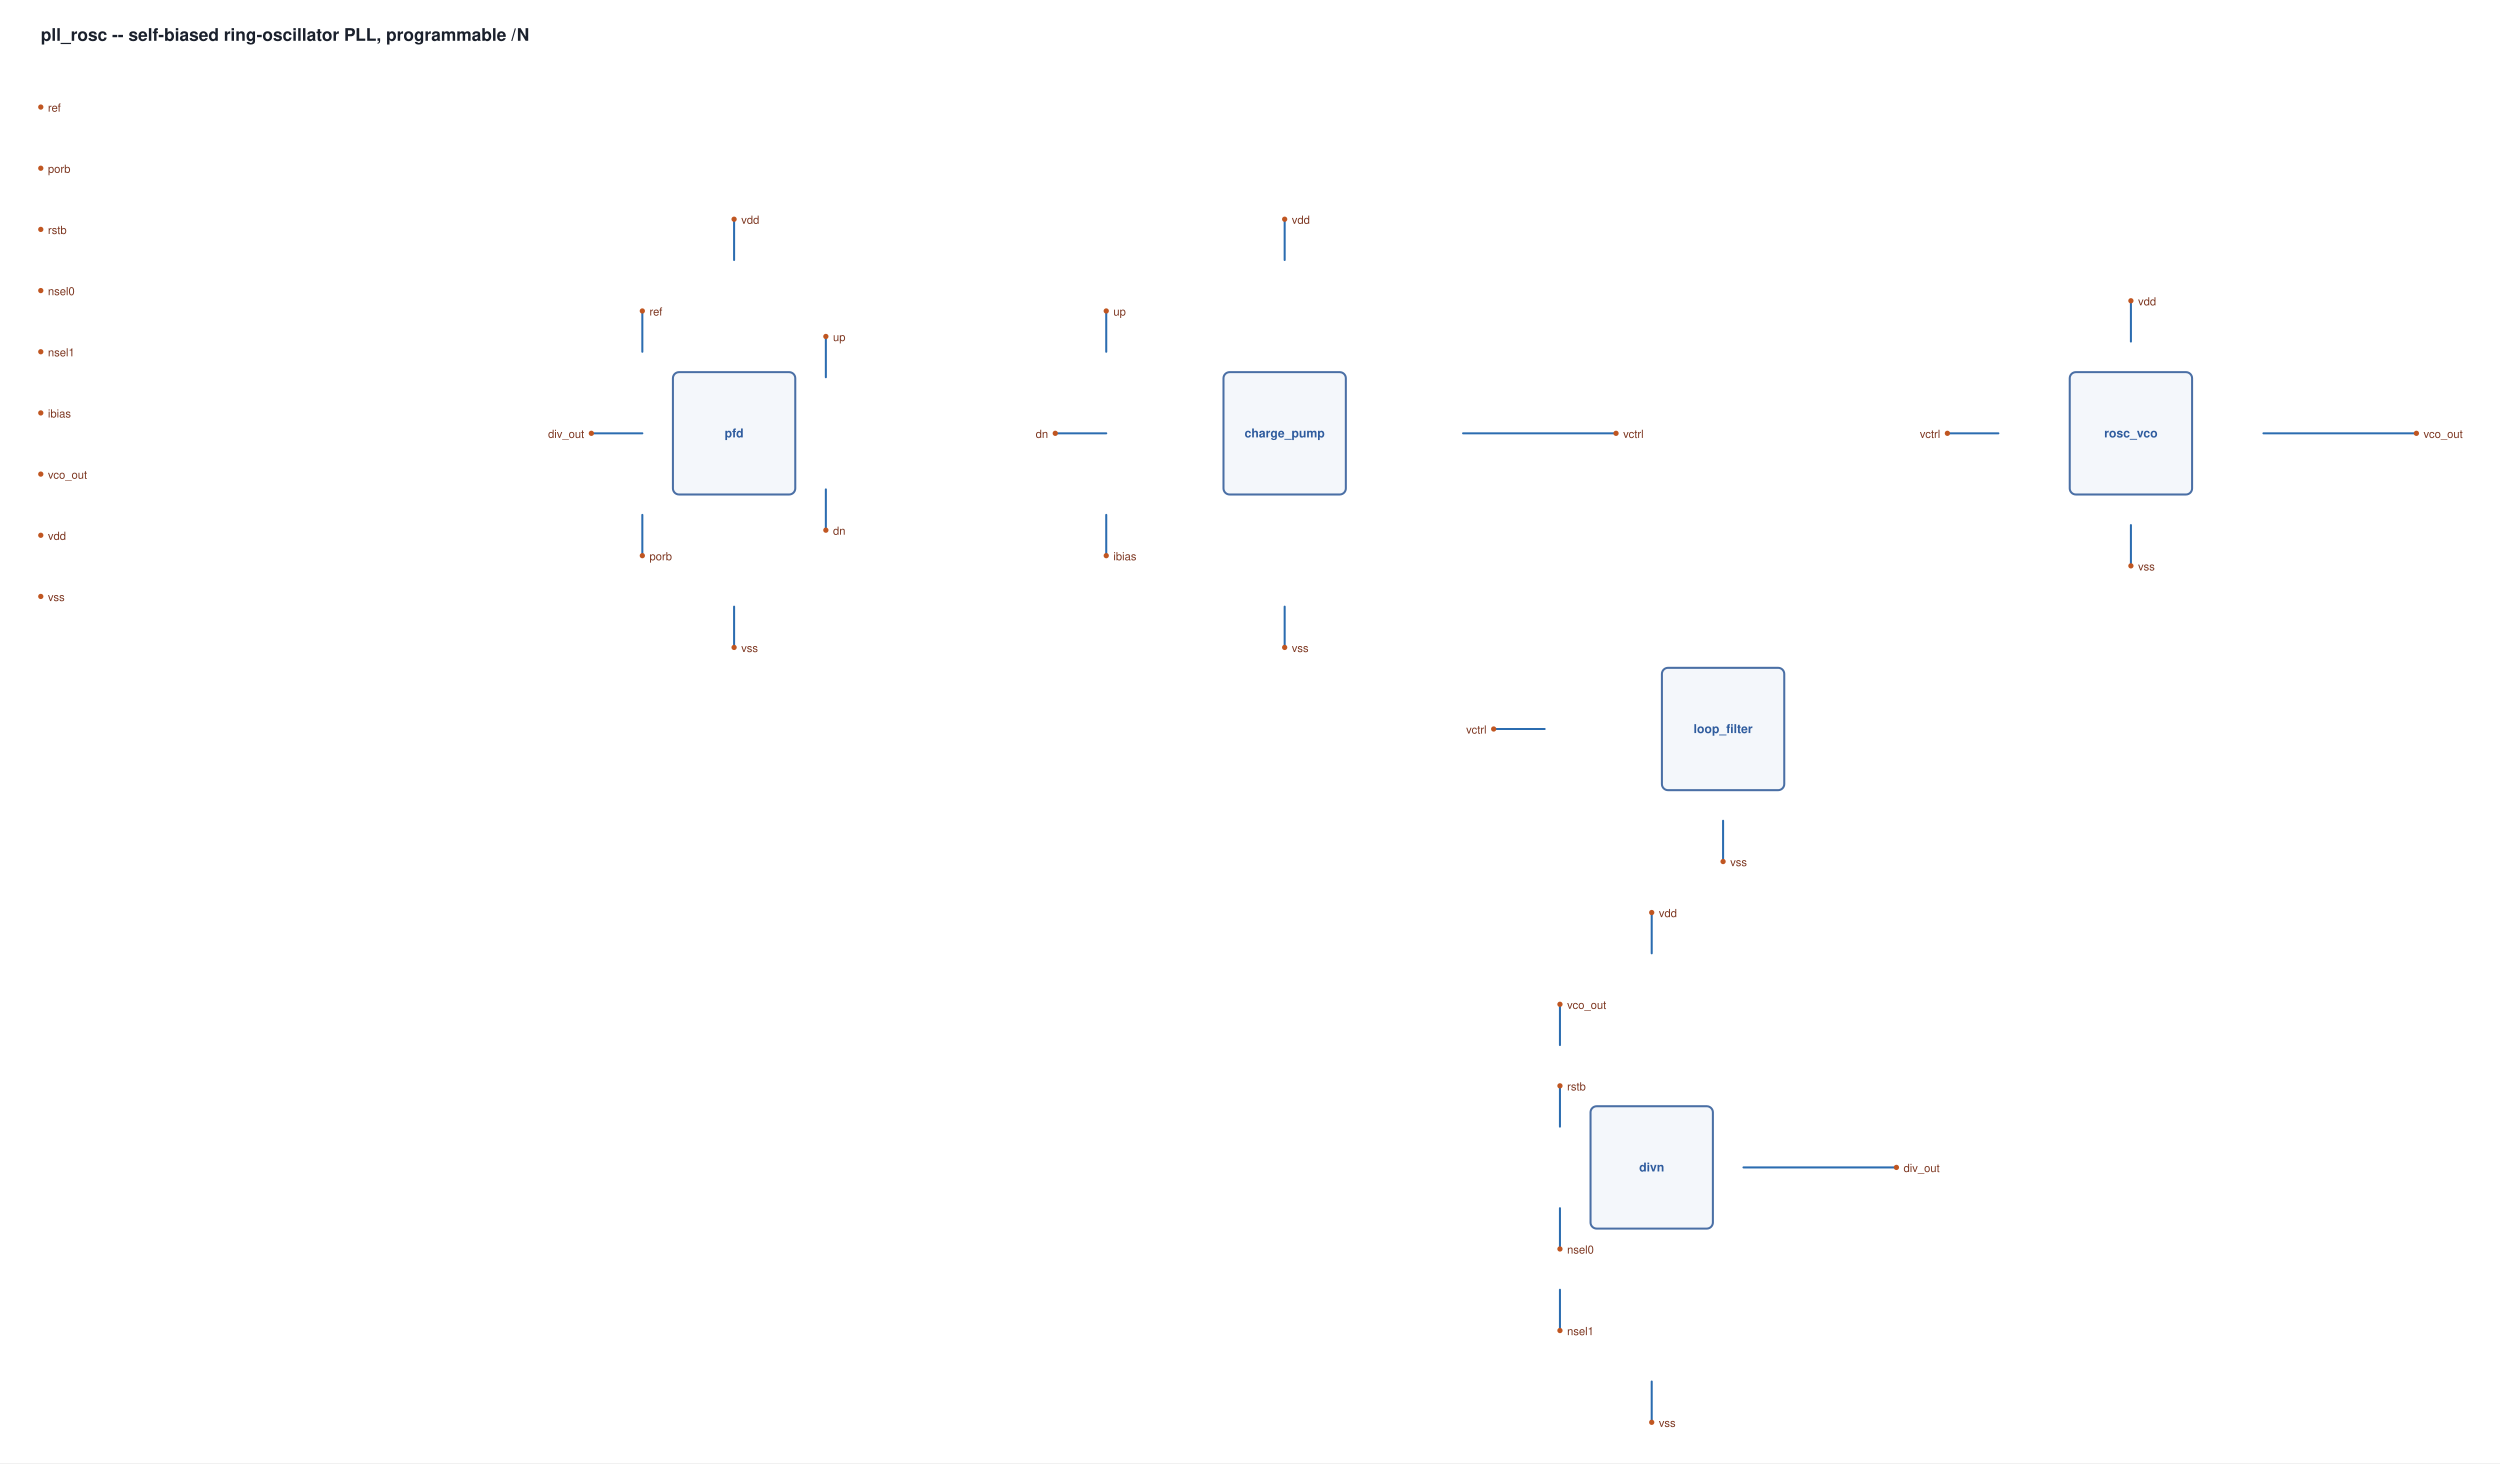
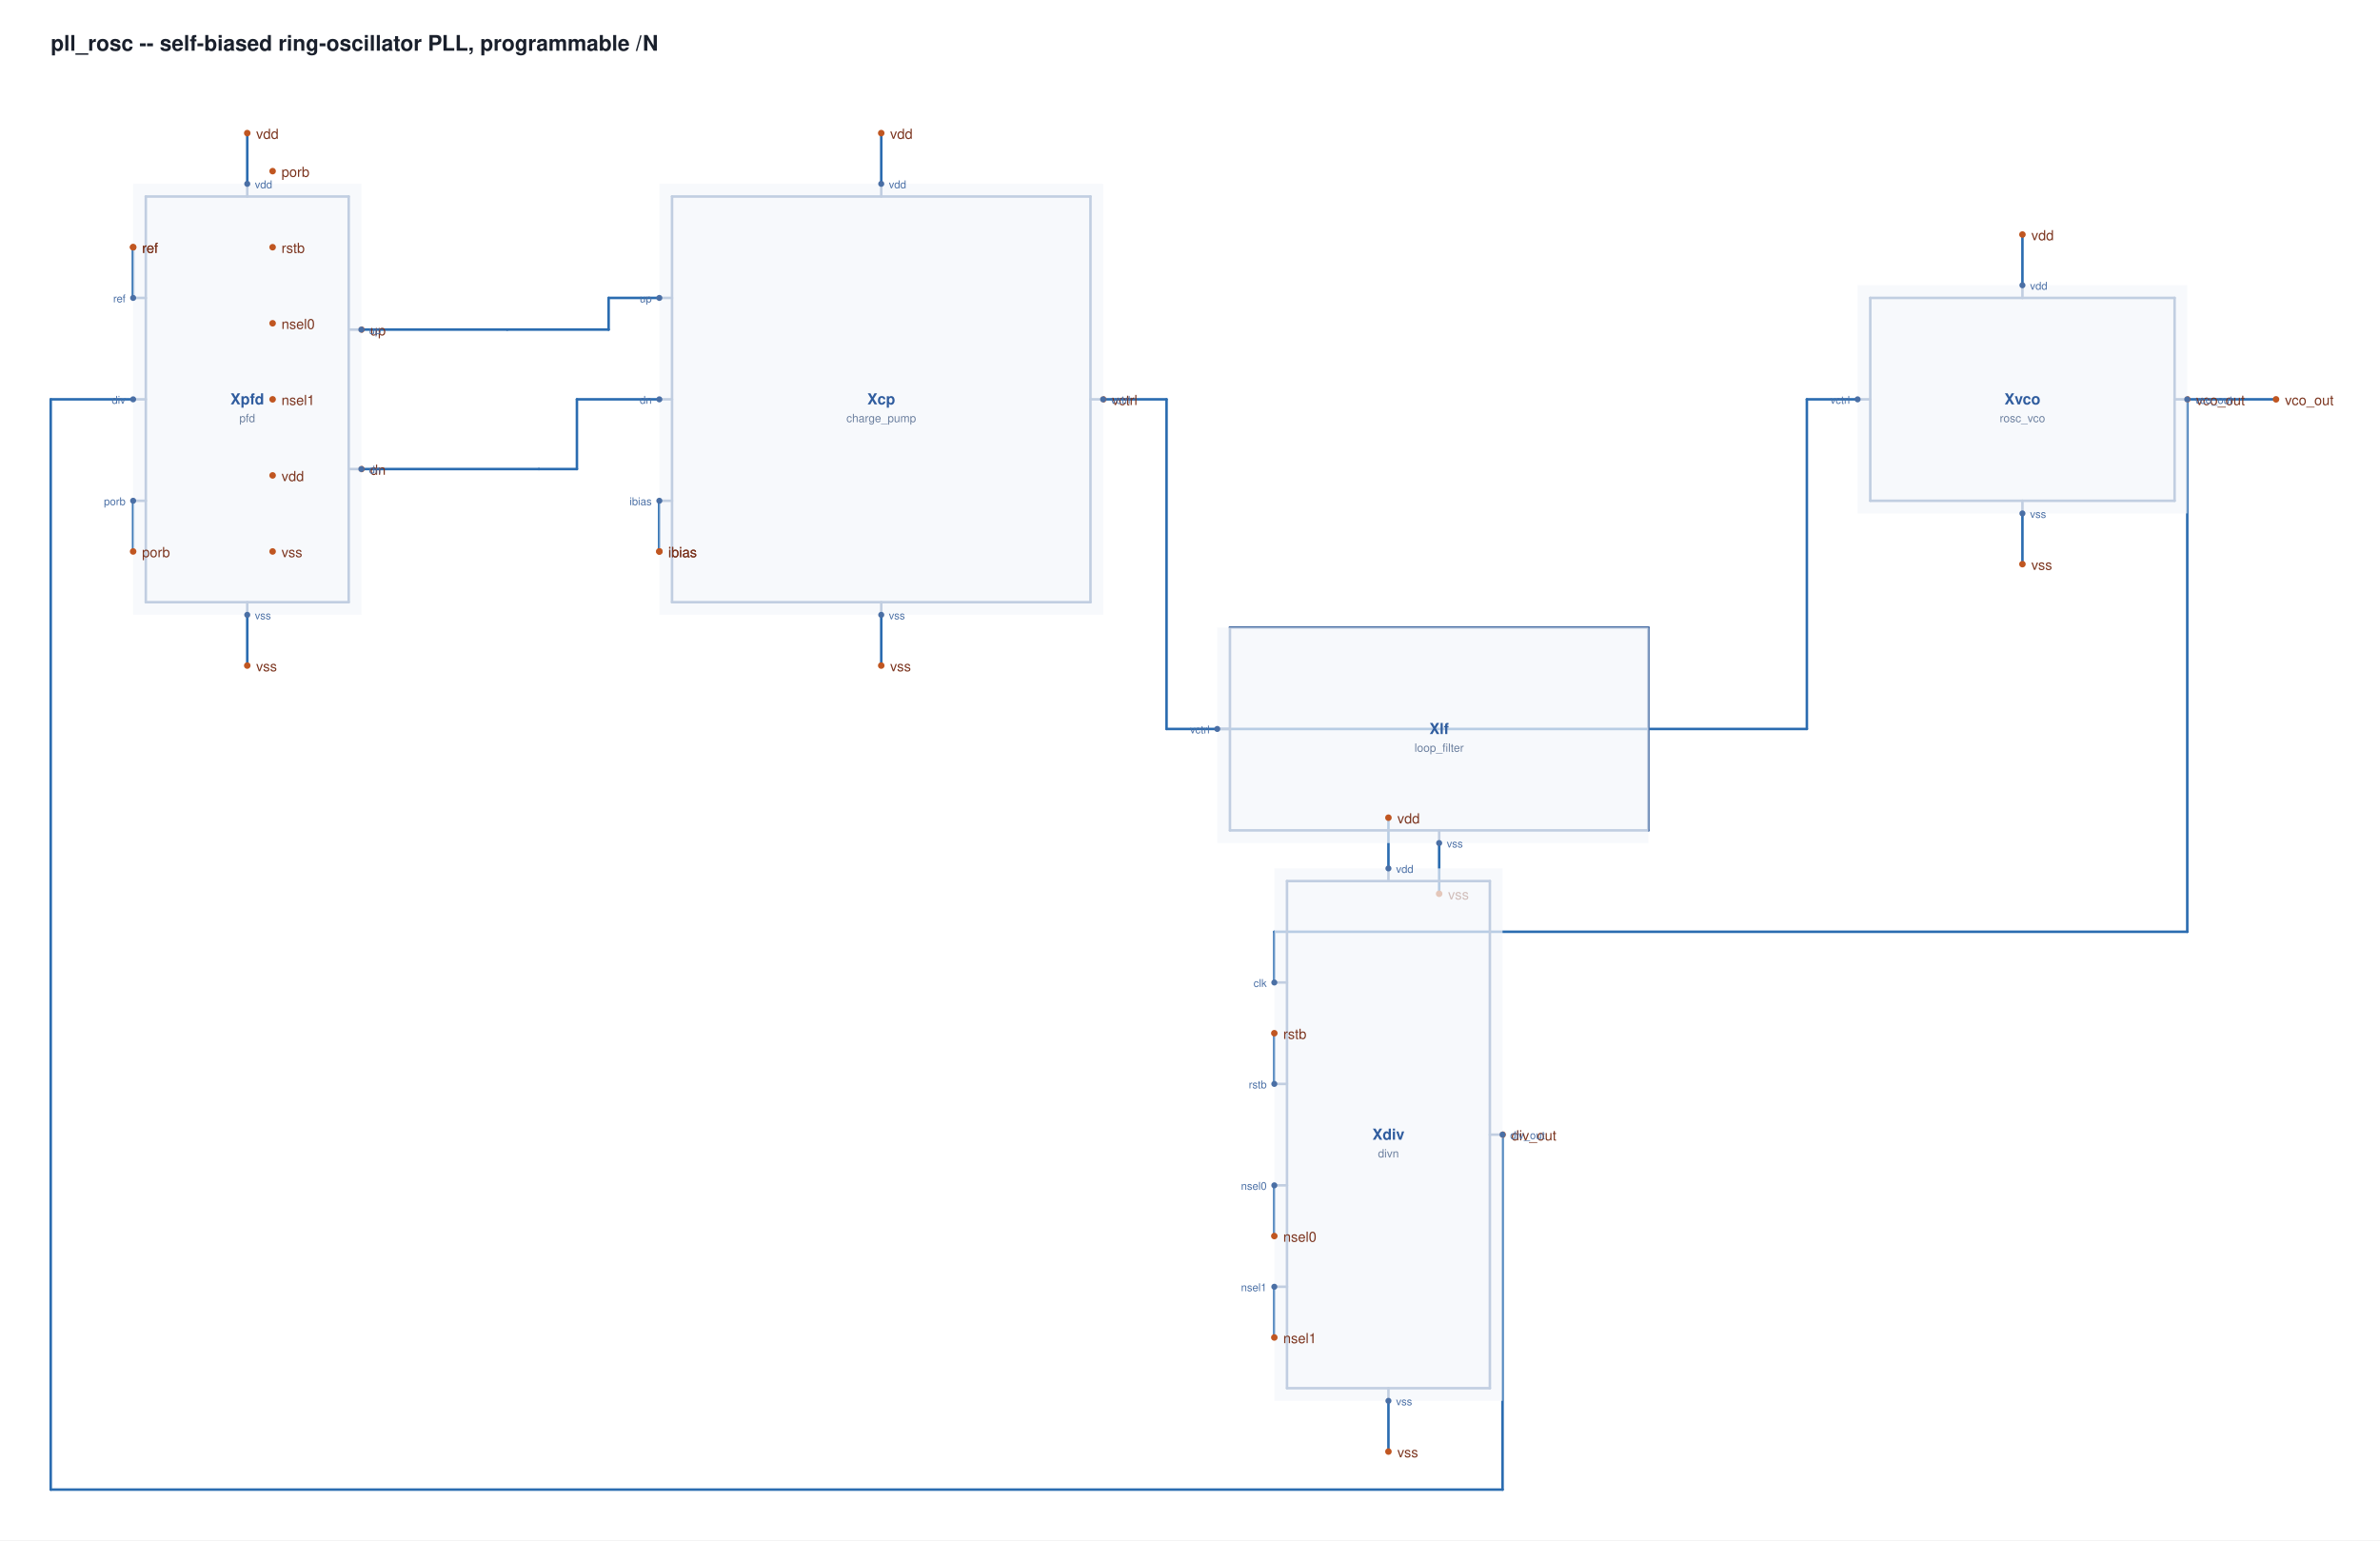
- <svg xmlns="http://www.w3.org/2000/svg" width="2452" height="1435" viewBox="-1260 -605 2452 1435">
-   <rect x="-1260.0" y="-605.0" width="2452.0" height="1435.0" fill="#ffffff" />
-   <line x1="-630.0" y1="-260.0" x2="-630.0" y2="-300.0" stroke="#2b6cb0" stroke-width="2" stroke-linecap="round" />
-   <line x1="-630.0" y1="-180.0" x2="-680.0" y2="-180.0" stroke="#2b6cb0" stroke-width="2" stroke-linecap="round" />
-   <line x1="-630.0" y1="-100.0" x2="-630.0" y2="-60.0" stroke="#2b6cb0" stroke-width="2" stroke-linecap="round" />
-   <line x1="-450.0" y1="-235.0" x2="-450.0" y2="-275.0" stroke="#2b6cb0" stroke-width="2" stroke-linecap="round" />
-   <line x1="-450.0" y1="-125.0" x2="-450.0" y2="-85.0" stroke="#2b6cb0" stroke-width="2" stroke-linecap="round" />
-   <line x1="-540.0" y1="-350.0" x2="-540.0" y2="-390.0" stroke="#2b6cb0" stroke-width="2" stroke-linecap="round" />
-   <line x1="-540.0" y1="-10.0" x2="-540.0" y2="30.0" stroke="#2b6cb0" stroke-width="2" stroke-linecap="round" />
-   <line x1="-175.0" y1="-260.0" x2="-175.0" y2="-300.0" stroke="#2b6cb0" stroke-width="2" stroke-linecap="round" />
-   <line x1="-175.0" y1="-180.0" x2="-225.0" y2="-180.0" stroke="#2b6cb0" stroke-width="2" stroke-linecap="round" />
-   <line x1="-175.0" y1="-100.0" x2="-175.0" y2="-60.0" stroke="#2b6cb0" stroke-width="2" stroke-linecap="round" />
-   <line x1="175.0" y1="-180.0" x2="325.0" y2="-180.0" stroke="#2b6cb0" stroke-width="2" stroke-linecap="round" />
-   <line x1="0.0" y1="-350.0" x2="0.0" y2="-390.0" stroke="#2b6cb0" stroke-width="2" stroke-linecap="round" />
-   <line x1="0.0" y1="-10.0" x2="0.0" y2="30.0" stroke="#2b6cb0" stroke-width="2" stroke-linecap="round" />
-   <line x1="255.0" y1="110.0" x2="205.0" y2="110.0" stroke="#2b6cb0" stroke-width="2" stroke-linecap="round" />
-   <line x1="430.0" y1="200.0" x2="430.0" y2="240.0" stroke="#2b6cb0" stroke-width="2" stroke-linecap="round" />
-   <line x1="700.0" y1="-180.0" x2="650.0" y2="-180.0" stroke="#2b6cb0" stroke-width="2" stroke-linecap="round" />
-   <line x1="960.0" y1="-180.0" x2="1110.0" y2="-180.0" stroke="#2b6cb0" stroke-width="2" stroke-linecap="round" />
-   <line x1="830.0" y1="-270.0" x2="830.0" y2="-310.0" stroke="#2b6cb0" stroke-width="2" stroke-linecap="round" />
-   <line x1="830.0" y1="-90.0" x2="830.0" y2="-50.0" stroke="#2b6cb0" stroke-width="2" stroke-linecap="round" />
-   <line x1="270.0" y1="420.0" x2="270.0" y2="380.0" stroke="#2b6cb0" stroke-width="2" stroke-linecap="round" />
-   <line x1="270.0" y1="500.0" x2="270.0" y2="460.0" stroke="#2b6cb0" stroke-width="2" stroke-linecap="round" />
-   <line x1="270.0" y1="580.0" x2="270.0" y2="620.0" stroke="#2b6cb0" stroke-width="2" stroke-linecap="round" />
-   <line x1="270.0" y1="660.0" x2="270.0" y2="700.0" stroke="#2b6cb0" stroke-width="2" stroke-linecap="round" />
-   <line x1="450.0" y1="540.0" x2="600.0" y2="540.0" stroke="#2b6cb0" stroke-width="2" stroke-linecap="round" />
-   <line x1="360.0" y1="330.0" x2="360.0" y2="290.0" stroke="#2b6cb0" stroke-width="2" stroke-linecap="round" />
-   <line x1="360.0" y1="750.0" x2="360.0" y2="790.0" stroke="#2b6cb0" stroke-width="2" stroke-linecap="round" />
-   <rect x="-600.0" y="-240.0" width="120" height="120" rx="6" fill="#f4f7fb" stroke="#4a6fa5" stroke-width="2" />
-   <text x="-540.0" y="-176.0" text-anchor="middle" font-family="Helvetica,Arial,sans-serif" font-size="12" font-weight="bold" fill="#2f5c9e">pfd</text>
-   <circle cx="-630.0" cy="-300.0" r="2.6" fill="#c05621" />
-   <text x="-623.0" y="-295.5" text-anchor="start" font-family="Helvetica,Arial,sans-serif" font-size="11" fill="#7b341e">ref</text>
-   <circle cx="-680.0" cy="-180.0" r="2.6" fill="#c05621" />
-   <text x="-687.0" y="-175.5" text-anchor="end" font-family="Helvetica,Arial,sans-serif" font-size="11" fill="#7b341e">div_out</text>
-   <circle cx="-630.0" cy="-60.0" r="2.6" fill="#c05621" />
-   <text x="-623.0" y="-55.5" text-anchor="start" font-family="Helvetica,Arial,sans-serif" font-size="11" fill="#7b341e">porb</text>
-   <circle cx="-450.0" cy="-275.0" r="2.6" fill="#c05621" />
-   <text x="-443.0" y="-270.5" text-anchor="start" font-family="Helvetica,Arial,sans-serif" font-size="11" fill="#7b341e">up</text>
-   <circle cx="-450.0" cy="-85.0" r="2.6" fill="#c05621" />
-   <text x="-443.0" y="-80.5" text-anchor="start" font-family="Helvetica,Arial,sans-serif" font-size="11" fill="#7b341e">dn</text>
-   <circle cx="-540.0" cy="-390.0" r="2.6" fill="#c05621" />
-   <text x="-533.0" y="-385.5" text-anchor="start" font-family="Helvetica,Arial,sans-serif" font-size="11" fill="#7b341e">vdd</text>
-   <circle cx="-540.0" cy="30.0" r="2.6" fill="#c05621" />
-   <text x="-533.0" y="34.5" text-anchor="start" font-family="Helvetica,Arial,sans-serif" font-size="11" fill="#7b341e">vss</text>
-   <rect x="-60.0" y="-240.0" width="120" height="120" rx="6" fill="#f4f7fb" stroke="#4a6fa5" stroke-width="2" />
-   <text x="0.0" y="-176.0" text-anchor="middle" font-family="Helvetica,Arial,sans-serif" font-size="12" font-weight="bold" fill="#2f5c9e">charge_pump</text>
-   <circle cx="-175.0" cy="-300.0" r="2.6" fill="#c05621" />
-   <text x="-168.0" y="-295.5" text-anchor="start" font-family="Helvetica,Arial,sans-serif" font-size="11" fill="#7b341e">up</text>
-   <circle cx="-225.0" cy="-180.0" r="2.6" fill="#c05621" />
-   <text x="-232.0" y="-175.5" text-anchor="end" font-family="Helvetica,Arial,sans-serif" font-size="11" fill="#7b341e">dn</text>
-   <circle cx="-175.0" cy="-60.0" r="2.6" fill="#c05621" />
-   <text x="-168.0" y="-55.5" text-anchor="start" font-family="Helvetica,Arial,sans-serif" font-size="11" fill="#7b341e">ibias</text>
-   <circle cx="325.0" cy="-180.0" r="2.6" fill="#c05621" />
-   <text x="332.0" y="-175.5" text-anchor="start" font-family="Helvetica,Arial,sans-serif" font-size="11" fill="#7b341e">vctrl</text>
-   <circle cx="0.0" cy="-390.0" r="2.6" fill="#c05621" />
-   <text x="7.0" y="-385.5" text-anchor="start" font-family="Helvetica,Arial,sans-serif" font-size="11" fill="#7b341e">vdd</text>
-   <circle cx="0.0" cy="30.0" r="2.6" fill="#c05621" />
-   <text x="7.0" y="34.5" text-anchor="start" font-family="Helvetica,Arial,sans-serif" font-size="11" fill="#7b341e">vss</text>
-   <rect x="370.0" y="50.0" width="120" height="120" rx="6" fill="#f4f7fb" stroke="#4a6fa5" stroke-width="2" />
-   <text x="430.0" y="114.0" text-anchor="middle" font-family="Helvetica,Arial,sans-serif" font-size="12" font-weight="bold" fill="#2f5c9e">loop_filter</text>
-   <circle cx="205.0" cy="110.0" r="2.6" fill="#c05621" />
-   <text x="198.0" y="114.5" text-anchor="end" font-family="Helvetica,Arial,sans-serif" font-size="11" fill="#7b341e">vctrl</text>
-   <circle cx="430.0" cy="240.0" r="2.6" fill="#c05621" />
-   <text x="437.0" y="244.5" text-anchor="start" font-family="Helvetica,Arial,sans-serif" font-size="11" fill="#7b341e">vss</text>
-   <rect x="770.0" y="-240.0" width="120" height="120" rx="6" fill="#f4f7fb" stroke="#4a6fa5" stroke-width="2" />
-   <text x="830.0" y="-176.0" text-anchor="middle" font-family="Helvetica,Arial,sans-serif" font-size="12" font-weight="bold" fill="#2f5c9e">rosc_vco</text>
-   <circle cx="650.0" cy="-180.0" r="2.6" fill="#c05621" />
-   <text x="643.0" y="-175.5" text-anchor="end" font-family="Helvetica,Arial,sans-serif" font-size="11" fill="#7b341e">vctrl</text>
-   <circle cx="1110.0" cy="-180.0" r="2.6" fill="#c05621" />
-   <text x="1117.0" y="-175.5" text-anchor="start" font-family="Helvetica,Arial,sans-serif" font-size="11" fill="#7b341e">vco_out</text>
-   <circle cx="830.0" cy="-310.0" r="2.6" fill="#c05621" />
-   <text x="837.0" y="-305.5" text-anchor="start" font-family="Helvetica,Arial,sans-serif" font-size="11" fill="#7b341e">vdd</text>
-   <circle cx="830.0" cy="-50.0" r="2.6" fill="#c05621" />
-   <text x="837.0" y="-45.5" text-anchor="start" font-family="Helvetica,Arial,sans-serif" font-size="11" fill="#7b341e">vss</text>
-   <rect x="300.0" y="480.0" width="120" height="120" rx="6" fill="#f4f7fb" stroke="#4a6fa5" stroke-width="2" />
-   <text x="360.0" y="544.0" text-anchor="middle" font-family="Helvetica,Arial,sans-serif" font-size="12" font-weight="bold" fill="#2f5c9e">divn</text>
-   <circle cx="270.0" cy="380.0" r="2.6" fill="#c05621" />
-   <text x="277.0" y="384.5" text-anchor="start" font-family="Helvetica,Arial,sans-serif" font-size="11" fill="#7b341e">vco_out</text>
-   <circle cx="270.0" cy="460.0" r="2.6" fill="#c05621" />
-   <text x="277.0" y="464.5" text-anchor="start" font-family="Helvetica,Arial,sans-serif" font-size="11" fill="#7b341e">rstb</text>
-   <circle cx="270.0" cy="620.0" r="2.6" fill="#c05621" />
-   <text x="277.0" y="624.5" text-anchor="start" font-family="Helvetica,Arial,sans-serif" font-size="11" fill="#7b341e">nsel0</text>
-   <circle cx="270.0" cy="700.0" r="2.6" fill="#c05621" />
-   <text x="277.0" y="704.5" text-anchor="start" font-family="Helvetica,Arial,sans-serif" font-size="11" fill="#7b341e">nsel1</text>
-   <circle cx="600.0" cy="540.0" r="2.6" fill="#c05621" />
-   <text x="607.0" y="544.5" text-anchor="start" font-family="Helvetica,Arial,sans-serif" font-size="11" fill="#7b341e">div_out</text>
-   <circle cx="360.0" cy="290.0" r="2.6" fill="#c05621" />
-   <text x="367.0" y="294.5" text-anchor="start" font-family="Helvetica,Arial,sans-serif" font-size="11" fill="#7b341e">vdd</text>
-   <circle cx="360.0" cy="790.0" r="2.6" fill="#c05621" />
-   <text x="367.0" y="794.5" text-anchor="start" font-family="Helvetica,Arial,sans-serif" font-size="11" fill="#7b341e">vss</text>
-   <circle cx="-1220.0" cy="-500.0" r="2.6" fill="#c05621" />
-   <text x="-1213.0" y="-495.5" text-anchor="start" font-family="Helvetica,Arial,sans-serif" font-size="11" fill="#7b341e">ref</text>
-   <circle cx="-1220.0" cy="-440.0" r="2.6" fill="#c05621" />
-   <text x="-1213.0" y="-435.5" text-anchor="start" font-family="Helvetica,Arial,sans-serif" font-size="11" fill="#7b341e">porb</text>
-   <circle cx="-1220.0" cy="-380.0" r="2.6" fill="#c05621" />
-   <text x="-1213.0" y="-375.5" text-anchor="start" font-family="Helvetica,Arial,sans-serif" font-size="11" fill="#7b341e">rstb</text>
-   <circle cx="-1220.0" cy="-320.0" r="2.6" fill="#c05621" />
-   <text x="-1213.0" y="-315.5" text-anchor="start" font-family="Helvetica,Arial,sans-serif" font-size="11" fill="#7b341e">nsel0</text>
-   <circle cx="-1220.0" cy="-260.0" r="2.6" fill="#c05621" />
-   <text x="-1213.0" y="-255.5" text-anchor="start" font-family="Helvetica,Arial,sans-serif" font-size="11" fill="#7b341e">nsel1</text>
-   <circle cx="-1220.0" cy="-200.0" r="2.6" fill="#c05621" />
-   <text x="-1213.0" y="-195.5" text-anchor="start" font-family="Helvetica,Arial,sans-serif" font-size="11" fill="#7b341e">ibias</text>
-   <circle cx="-1220.0" cy="-140.0" r="2.6" fill="#c05621" />
-   <text x="-1213.0" y="-135.5" text-anchor="start" font-family="Helvetica,Arial,sans-serif" font-size="11" fill="#7b341e">vco_out</text>
-   <circle cx="-1220.0" cy="-80.0" r="2.6" fill="#c05621" />
-   <text x="-1213.0" y="-75.5" text-anchor="start" font-family="Helvetica,Arial,sans-serif" font-size="11" fill="#7b341e">vdd</text>
-   <circle cx="-1220.0" cy="-20.0" r="2.6" fill="#c05621" />
-   <text x="-1213.0" y="-15.5" text-anchor="start" font-family="Helvetica,Arial,sans-serif" font-size="11" fill="#7b341e">vss</text>
-   <text x="-1220.0" y="-565.0" font-family="Helvetica,Arial,sans-serif" font-size="17.0" font-weight="bold" fill="#1a202c">pll_rosc -- self-biased ring-oscillator PLL, programmable /N</text>
+ <svg xmlns="http://www.w3.org/2000/svg" width="1877" height="1215" viewBox="-895 -415 1877 1215">
+   <rect x="-895.0" y="-415.0" width="1877.0" height="1215.0" fill="#ffffff" />
+   <line x1="-610.0" y1="-155.0" x2="-495.0" y2="-155.0" stroke="#2b6cb0" stroke-width="2" stroke-linecap="round" />
+   <line x1="-495.0" y1="-155.0" x2="-415.0" y2="-155.0" stroke="#2b6cb0" stroke-width="2" stroke-linecap="round" />
+   <line x1="-415.0" y1="-155.0" x2="-415.0" y2="-180.0" stroke="#2b6cb0" stroke-width="2" stroke-linecap="round" />
+   <line x1="-415.0" y1="-180.0" x2="-375.0" y2="-180.0" stroke="#2b6cb0" stroke-width="2" stroke-linecap="round" />
+   <line x1="-610.0" y1="-45.0" x2="-470.0" y2="-45.0" stroke="#2b6cb0" stroke-width="2" stroke-linecap="round" />
+   <line x1="-470.0" y1="-45.0" x2="-440.0" y2="-45.0" stroke="#2b6cb0" stroke-width="2" stroke-linecap="round" />
+   <line x1="-440.0" y1="-45.0" x2="-440.0" y2="-100.0" stroke="#2b6cb0" stroke-width="2" stroke-linecap="round" />
+   <line x1="-440.0" y1="-100.0" x2="-375.0" y2="-100.0" stroke="#2b6cb0" stroke-width="2" stroke-linecap="round" />
+   <line x1="-25.0" y1="-100.0" x2="25.0" y2="-100.0" stroke="#2b6cb0" stroke-width="2" stroke-linecap="round" />
+   <line x1="25.0" y1="-100.0" x2="25.0" y2="160.0" stroke="#2b6cb0" stroke-width="2" stroke-linecap="round" />
+   <line x1="25.0" y1="160.0" x2="65.0" y2="160.0" stroke="#2b6cb0" stroke-width="2" stroke-linecap="round" />
+   <line x1="65.0" y1="160.0" x2="530.0" y2="160.0" stroke="#2b6cb0" stroke-width="2" stroke-linecap="round" />
+   <line x1="530.0" y1="160.0" x2="530.0" y2="-100.0" stroke="#2b6cb0" stroke-width="2" stroke-linecap="round" />
+   <line x1="530.0" y1="-100.0" x2="570.0" y2="-100.0" stroke="#2b6cb0" stroke-width="2" stroke-linecap="round" />
+   <line x1="830.0" y1="-100.0" x2="830.0" y2="320.0" stroke="#2b6cb0" stroke-width="2" stroke-linecap="round" />
+   <line x1="830.0" y1="320.0" x2="110.0" y2="320.0" stroke="#2b6cb0" stroke-width="2" stroke-linecap="round" />
+   <line x1="110.0" y1="320.0" x2="110.0" y2="360.0" stroke="#2b6cb0" stroke-width="2" stroke-linecap="round" />
+   <line x1="290.0" y1="480.0" x2="290.0" y2="760.0" stroke="#2b6cb0" stroke-width="2" stroke-linecap="round" />
+   <line x1="290.0" y1="760.0" x2="-855.0" y2="760.0" stroke="#2b6cb0" stroke-width="2" stroke-linecap="round" />
+   <line x1="-855.0" y1="760.0" x2="-855.0" y2="-100.0" stroke="#2b6cb0" stroke-width="2" stroke-linecap="round" />
+   <line x1="-855.0" y1="-100.0" x2="-790.0" y2="-100.0" stroke="#2b6cb0" stroke-width="2" stroke-linecap="round" />
+   <line x1="-790.0" y1="-180.0" x2="-790.0" y2="-220.0" stroke="#2b6cb0" stroke-width="2" stroke-linecap="round" />
+   <line x1="-790.0" y1="-20.0" x2="-790.0" y2="20.0" stroke="#2b6cb0" stroke-width="2" stroke-linecap="round" />
+   <line x1="-700.0" y1="-270.0" x2="-700.0" y2="-310.0" stroke="#2b6cb0" stroke-width="2" stroke-linecap="round" />
+   <line x1="-700.0" y1="70.0" x2="-700.0" y2="110.0" stroke="#2b6cb0" stroke-width="2" stroke-linecap="round" />
+   <line x1="-375.0" y1="-20.0" x2="-375.0" y2="20.0" stroke="#2b6cb0" stroke-width="2" stroke-linecap="round" />
+   <line x1="-200.0" y1="-270.0" x2="-200.0" y2="-310.0" stroke="#2b6cb0" stroke-width="2" stroke-linecap="round" />
+   <line x1="-200.0" y1="70.0" x2="-200.0" y2="110.0" stroke="#2b6cb0" stroke-width="2" stroke-linecap="round" />
+   <line x1="240.0" y1="250.0" x2="240.0" y2="290.0" stroke="#2b6cb0" stroke-width="2" stroke-linecap="round" />
+   <line x1="700.0" y1="-190.0" x2="700.0" y2="-230.0" stroke="#2b6cb0" stroke-width="2" stroke-linecap="round" />
+   <line x1="700.0" y1="-10.0" x2="700.0" y2="30.0" stroke="#2b6cb0" stroke-width="2" stroke-linecap="round" />
+   <line x1="110.0" y1="440.0" x2="110.0" y2="400.0" stroke="#2b6cb0" stroke-width="2" stroke-linecap="round" />
+   <line x1="110.0" y1="520.0" x2="110.0" y2="560.0" stroke="#2b6cb0" stroke-width="2" stroke-linecap="round" />
+   <line x1="110.0" y1="600.0" x2="110.0" y2="640.0" stroke="#2b6cb0" stroke-width="2" stroke-linecap="round" />
+   <line x1="200.0" y1="270.0" x2="200.0" y2="230.0" stroke="#2b6cb0" stroke-width="2" stroke-linecap="round" />
+   <line x1="200.0" y1="690.0" x2="200.0" y2="730.0" stroke="#2b6cb0" stroke-width="2" stroke-linecap="round" />
+   <line x1="-790.0" y1="-180.0" x2="-790.0" y2="-220.0" stroke="#2b6cb0" stroke-width="2" stroke-linecap="round" />
+   <line x1="-375.0" y1="-20.0" x2="-375.0" y2="20.0" stroke="#2b6cb0" stroke-width="2" stroke-linecap="round" />
+   <line x1="830.0" y1="-100.0" x2="900.0" y2="-100.0" stroke="#2b6cb0" stroke-width="2" stroke-linecap="round" />
+   <circle cx="-610.0" cy="-155.0" r="2.6" fill="#c05621" />
+   <text x="-603.0" y="-150.5" text-anchor="start" font-family="Helvetica,Arial,sans-serif" font-size="11" fill="#7b341e">up</text>
+   <circle cx="-610.0" cy="-45.0" r="2.6" fill="#c05621" />
+   <text x="-603.0" y="-40.5" text-anchor="start" font-family="Helvetica,Arial,sans-serif" font-size="11" fill="#7b341e">dn</text>
+   <circle cx="-25.0" cy="-100.0" r="2.6" fill="#c05621" />
+   <text x="-18.0" y="-95.5" text-anchor="start" font-family="Helvetica,Arial,sans-serif" font-size="11" fill="#7b341e">vctrl</text>
+   <circle cx="830.0" cy="-100.0" r="2.6" fill="#c05621" />
+   <text x="837.0" y="-95.5" text-anchor="start" font-family="Helvetica,Arial,sans-serif" font-size="11" fill="#7b341e">vco_out</text>
+   <circle cx="290.0" cy="480.0" r="2.6" fill="#c05621" />
+   <text x="297.0" y="484.5" text-anchor="start" font-family="Helvetica,Arial,sans-serif" font-size="11" fill="#7b341e">div_out</text>
+   <line x1="-780.0" y1="-260.0" x2="-620.0" y2="-260.0" stroke="#4a6fa5" stroke-width="2" stroke-linecap="round" />
+   <line x1="-620.0" y1="-260.0" x2="-620.0" y2="60.0" stroke="#4a6fa5" stroke-width="2" stroke-linecap="round" />
+   <line x1="-620.0" y1="60.0" x2="-780.0" y2="60.0" stroke="#4a6fa5" stroke-width="2" stroke-linecap="round" />
+   <line x1="-780.0" y1="60.0" x2="-780.0" y2="-260.0" stroke="#4a6fa5" stroke-width="2" stroke-linecap="round" />
+   <line x1="-780.0" y1="-180.0" x2="-790.0" y2="-180.0" stroke="#4a6fa5" stroke-width="2" stroke-linecap="round" />
+   <line x1="-780.0" y1="-100.0" x2="-790.0" y2="-100.0" stroke="#4a6fa5" stroke-width="2" stroke-linecap="round" />
+   <line x1="-780.0" y1="-20.0" x2="-790.0" y2="-20.0" stroke="#4a6fa5" stroke-width="2" stroke-linecap="round" />
+   <line x1="-620.0" y1="-155.0" x2="-610.0" y2="-155.0" stroke="#4a6fa5" stroke-width="2" stroke-linecap="round" />
+   <line x1="-620.0" y1="-45.0" x2="-610.0" y2="-45.0" stroke="#4a6fa5" stroke-width="2" stroke-linecap="round" />
+   <line x1="-700.0" y1="-260.0" x2="-700.0" y2="-270.0" stroke="#4a6fa5" stroke-width="2" stroke-linecap="round" />
+   <line x1="-700.0" y1="60.0" x2="-700.0" y2="70.0" stroke="#4a6fa5" stroke-width="2" stroke-linecap="round" />
+   <rect x="-790.0" y="-270.0" width="180.0" height="340.0" fill="#f4f7fb" fill-opacity="0.7" stroke="none" />
+   <circle cx="-790.0" cy="-180.0" r="2.4" fill="#4a6fa5" />
+   <text x="-796.0" y="-176.5" text-anchor="end" font-family="Helvetica,Arial,sans-serif" font-size="8.5" fill="#4a6fa5">ref</text>
+   <circle cx="-790.0" cy="-100.0" r="2.4" fill="#4a6fa5" />
+   <text x="-796.0" y="-96.5" text-anchor="end" font-family="Helvetica,Arial,sans-serif" font-size="8.5" fill="#4a6fa5">div</text>
+   <circle cx="-790.0" cy="-20.0" r="2.4" fill="#4a6fa5" />
+   <text x="-796.0" y="-16.5" text-anchor="end" font-family="Helvetica,Arial,sans-serif" font-size="8.5" fill="#4a6fa5">porb</text>
+   <circle cx="-610.0" cy="-155.0" r="2.4" fill="#4a6fa5" />
+   <text x="-604.0" y="-151.5" text-anchor="start" font-family="Helvetica,Arial,sans-serif" font-size="8.5" fill="#4a6fa5">up</text>
+   <circle cx="-610.0" cy="-45.0" r="2.4" fill="#4a6fa5" />
+   <text x="-604.0" y="-41.5" text-anchor="start" font-family="Helvetica,Arial,sans-serif" font-size="8.5" fill="#4a6fa5">dn</text>
+   <circle cx="-700.0" cy="-270.0" r="2.4" fill="#4a6fa5" />
+   <text x="-694.0" y="-266.5" text-anchor="start" font-family="Helvetica,Arial,sans-serif" font-size="8.5" fill="#4a6fa5">vdd</text>
+   <circle cx="-700.0" cy="70.0" r="2.4" fill="#4a6fa5" />
+   <text x="-694.0" y="73.5" text-anchor="start" font-family="Helvetica,Arial,sans-serif" font-size="8.5" fill="#4a6fa5">vss</text>
+   <text x="-700.0" y="-96.0" text-anchor="middle" font-family="Helvetica,Arial,sans-serif" font-size="12" font-weight="bold" fill="#2f5c9e">Xpfd</text>
+   <text x="-700.0" y="-82.0" text-anchor="middle" font-family="Helvetica,Arial,sans-serif" font-size="9" fill="#6b7f9e">pfd</text>
+   <circle cx="-790.0" cy="-220.0" r="2.6" fill="#c05621" />
+   <text x="-783.0" y="-215.5" text-anchor="start" font-family="Helvetica,Arial,sans-serif" font-size="11" fill="#7b341e">ref</text>
+   <circle cx="-790.0" cy="20.0" r="2.6" fill="#c05621" />
+   <text x="-783.0" y="24.5" text-anchor="start" font-family="Helvetica,Arial,sans-serif" font-size="11" fill="#7b341e">porb</text>
+   <circle cx="-700.0" cy="-310.0" r="2.6" fill="#c05621" />
+   <text x="-693.0" y="-305.5" text-anchor="start" font-family="Helvetica,Arial,sans-serif" font-size="11" fill="#7b341e">vdd</text>
+   <circle cx="-700.0" cy="110.0" r="2.6" fill="#c05621" />
+   <text x="-693.0" y="114.5" text-anchor="start" font-family="Helvetica,Arial,sans-serif" font-size="11" fill="#7b341e">vss</text>
+   <line x1="-365.0" y1="-260.0" x2="-35.0" y2="-260.0" stroke="#4a6fa5" stroke-width="2" stroke-linecap="round" />
+   <line x1="-35.0" y1="-260.0" x2="-35.0" y2="60.0" stroke="#4a6fa5" stroke-width="2" stroke-linecap="round" />
+   <line x1="-35.0" y1="60.0" x2="-365.0" y2="60.0" stroke="#4a6fa5" stroke-width="2" stroke-linecap="round" />
+   <line x1="-365.0" y1="60.0" x2="-365.0" y2="-260.0" stroke="#4a6fa5" stroke-width="2" stroke-linecap="round" />
+   <line x1="-365.0" y1="-180.0" x2="-375.0" y2="-180.0" stroke="#4a6fa5" stroke-width="2" stroke-linecap="round" />
+   <line x1="-365.0" y1="-100.0" x2="-375.0" y2="-100.0" stroke="#4a6fa5" stroke-width="2" stroke-linecap="round" />
+   <line x1="-365.0" y1="-20.0" x2="-375.0" y2="-20.0" stroke="#4a6fa5" stroke-width="2" stroke-linecap="round" />
+   <line x1="-35.0" y1="-100.0" x2="-25.0" y2="-100.0" stroke="#4a6fa5" stroke-width="2" stroke-linecap="round" />
+   <line x1="-200.0" y1="-260.0" x2="-200.0" y2="-270.0" stroke="#4a6fa5" stroke-width="2" stroke-linecap="round" />
+   <line x1="-200.0" y1="60.0" x2="-200.0" y2="70.0" stroke="#4a6fa5" stroke-width="2" stroke-linecap="round" />
+   <rect x="-375.0" y="-270.0" width="350.0" height="340.0" fill="#f4f7fb" fill-opacity="0.7" stroke="none" />
+   <circle cx="-375.0" cy="-180.0" r="2.4" fill="#4a6fa5" />
+   <text x="-381.0" y="-176.5" text-anchor="end" font-family="Helvetica,Arial,sans-serif" font-size="8.5" fill="#4a6fa5">up</text>
+   <circle cx="-375.0" cy="-100.0" r="2.4" fill="#4a6fa5" />
+   <text x="-381.0" y="-96.5" text-anchor="end" font-family="Helvetica,Arial,sans-serif" font-size="8.5" fill="#4a6fa5">dn</text>
+   <circle cx="-375.0" cy="-20.0" r="2.4" fill="#4a6fa5" />
+   <text x="-381.0" y="-16.5" text-anchor="end" font-family="Helvetica,Arial,sans-serif" font-size="8.5" fill="#4a6fa5">ibias</text>
+   <circle cx="-25.0" cy="-100.0" r="2.4" fill="#4a6fa5" />
+   <text x="-19.0" y="-96.5" text-anchor="start" font-family="Helvetica,Arial,sans-serif" font-size="8.5" fill="#4a6fa5">vctrl</text>
+   <circle cx="-200.0" cy="-270.0" r="2.4" fill="#4a6fa5" />
+   <text x="-194.0" y="-266.5" text-anchor="start" font-family="Helvetica,Arial,sans-serif" font-size="8.5" fill="#4a6fa5">vdd</text>
+   <circle cx="-200.0" cy="70.0" r="2.4" fill="#4a6fa5" />
+   <text x="-194.0" y="73.5" text-anchor="start" font-family="Helvetica,Arial,sans-serif" font-size="8.5" fill="#4a6fa5">vss</text>
+   <text x="-200.0" y="-96.0" text-anchor="middle" font-family="Helvetica,Arial,sans-serif" font-size="12" font-weight="bold" fill="#2f5c9e">Xcp</text>
+   <text x="-200.0" y="-82.0" text-anchor="middle" font-family="Helvetica,Arial,sans-serif" font-size="9" fill="#6b7f9e">charge_pump</text>
+   <circle cx="-375.0" cy="20.0" r="2.6" fill="#c05621" />
+   <text x="-368.0" y="24.5" text-anchor="start" font-family="Helvetica,Arial,sans-serif" font-size="11" fill="#7b341e">ibias</text>
+   <circle cx="-200.0" cy="-310.0" r="2.6" fill="#c05621" />
+   <text x="-193.0" y="-305.5" text-anchor="start" font-family="Helvetica,Arial,sans-serif" font-size="11" fill="#7b341e">vdd</text>
+   <circle cx="-200.0" cy="110.0" r="2.6" fill="#c05621" />
+   <text x="-193.0" y="114.5" text-anchor="start" font-family="Helvetica,Arial,sans-serif" font-size="11" fill="#7b341e">vss</text>
+   <line x1="75.0" y1="80.0" x2="405.0" y2="80.0" stroke="#4a6fa5" stroke-width="2" stroke-linecap="round" />
+   <line x1="405.0" y1="80.0" x2="405.0" y2="240.0" stroke="#4a6fa5" stroke-width="2" stroke-linecap="round" />
+   <line x1="405.0" y1="240.0" x2="75.0" y2="240.0" stroke="#4a6fa5" stroke-width="2" stroke-linecap="round" />
+   <line x1="75.0" y1="240.0" x2="75.0" y2="80.0" stroke="#4a6fa5" stroke-width="2" stroke-linecap="round" />
+   <line x1="75.0" y1="160.0" x2="65.0" y2="160.0" stroke="#4a6fa5" stroke-width="2" stroke-linecap="round" />
+   <line x1="240.0" y1="240.0" x2="240.0" y2="250.0" stroke="#4a6fa5" stroke-width="2" stroke-linecap="round" />
+   <rect x="65.0" y="80.0" width="340.0" height="170.0" fill="#f4f7fb" fill-opacity="0.7" stroke="none" />
+   <circle cx="65.0" cy="160.0" r="2.4" fill="#4a6fa5" />
+   <text x="59.0" y="163.5" text-anchor="end" font-family="Helvetica,Arial,sans-serif" font-size="8.5" fill="#4a6fa5">vctrl</text>
+   <circle cx="240.0" cy="250.0" r="2.4" fill="#4a6fa5" />
+   <text x="246.0" y="253.5" text-anchor="start" font-family="Helvetica,Arial,sans-serif" font-size="8.5" fill="#4a6fa5">vss</text>
+   <text x="240.0" y="164.0" text-anchor="middle" font-family="Helvetica,Arial,sans-serif" font-size="12" font-weight="bold" fill="#2f5c9e">Xlf</text>
+   <text x="240.0" y="178.0" text-anchor="middle" font-family="Helvetica,Arial,sans-serif" font-size="9" fill="#6b7f9e">loop_filter</text>
+   <circle cx="240.0" cy="290.0" r="2.6" fill="#c05621" />
+   <text x="247.0" y="294.5" text-anchor="start" font-family="Helvetica,Arial,sans-serif" font-size="11" fill="#7b341e">vss</text>
+   <line x1="580.0" y1="-180.0" x2="820.0" y2="-180.0" stroke="#4a6fa5" stroke-width="2" stroke-linecap="round" />
+   <line x1="820.0" y1="-180.0" x2="820.0" y2="-20.0" stroke="#4a6fa5" stroke-width="2" stroke-linecap="round" />
+   <line x1="820.0" y1="-20.0" x2="580.0" y2="-20.0" stroke="#4a6fa5" stroke-width="2" stroke-linecap="round" />
+   <line x1="580.0" y1="-20.0" x2="580.0" y2="-180.0" stroke="#4a6fa5" stroke-width="2" stroke-linecap="round" />
+   <line x1="580.0" y1="-100.0" x2="570.0" y2="-100.0" stroke="#4a6fa5" stroke-width="2" stroke-linecap="round" />
+   <line x1="820.0" y1="-100.0" x2="830.0" y2="-100.0" stroke="#4a6fa5" stroke-width="2" stroke-linecap="round" />
+   <line x1="700.0" y1="-180.0" x2="700.0" y2="-190.0" stroke="#4a6fa5" stroke-width="2" stroke-linecap="round" />
+   <line x1="700.0" y1="-20.0" x2="700.0" y2="-10.0" stroke="#4a6fa5" stroke-width="2" stroke-linecap="round" />
+   <rect x="570.0" y="-190.0" width="260.0" height="180.0" fill="#f4f7fb" fill-opacity="0.7" stroke="none" />
+   <circle cx="570.0" cy="-100.0" r="2.4" fill="#4a6fa5" />
+   <text x="564.0" y="-96.5" text-anchor="end" font-family="Helvetica,Arial,sans-serif" font-size="8.5" fill="#4a6fa5">vctrl</text>
+   <circle cx="830.0" cy="-100.0" r="2.4" fill="#4a6fa5" />
+   <text x="836.0" y="-96.5" text-anchor="start" font-family="Helvetica,Arial,sans-serif" font-size="8.5" fill="#4a6fa5">vco_out</text>
+   <circle cx="700.0" cy="-190.0" r="2.4" fill="#4a6fa5" />
+   <text x="706.0" y="-186.5" text-anchor="start" font-family="Helvetica,Arial,sans-serif" font-size="8.5" fill="#4a6fa5">vdd</text>
+   <circle cx="700.0" cy="-10.0" r="2.4" fill="#4a6fa5" />
+   <text x="706.0" y="-6.5" text-anchor="start" font-family="Helvetica,Arial,sans-serif" font-size="8.5" fill="#4a6fa5">vss</text>
+   <text x="700.0" y="-96.0" text-anchor="middle" font-family="Helvetica,Arial,sans-serif" font-size="12" font-weight="bold" fill="#2f5c9e">Xvco</text>
+   <text x="700.0" y="-82.0" text-anchor="middle" font-family="Helvetica,Arial,sans-serif" font-size="9" fill="#6b7f9e">rosc_vco</text>
+   <circle cx="700.0" cy="-230.0" r="2.6" fill="#c05621" />
+   <text x="707.0" y="-225.5" text-anchor="start" font-family="Helvetica,Arial,sans-serif" font-size="11" fill="#7b341e">vdd</text>
+   <circle cx="700.0" cy="30.0" r="2.6" fill="#c05621" />
+   <text x="707.0" y="34.5" text-anchor="start" font-family="Helvetica,Arial,sans-serif" font-size="11" fill="#7b341e">vss</text>
+   <line x1="120.0" y1="280.0" x2="280.0" y2="280.0" stroke="#4a6fa5" stroke-width="2" stroke-linecap="round" />
+   <line x1="280.0" y1="280.0" x2="280.0" y2="680.0" stroke="#4a6fa5" stroke-width="2" stroke-linecap="round" />
+   <line x1="280.0" y1="680.0" x2="120.0" y2="680.0" stroke="#4a6fa5" stroke-width="2" stroke-linecap="round" />
+   <line x1="120.0" y1="680.0" x2="120.0" y2="280.0" stroke="#4a6fa5" stroke-width="2" stroke-linecap="round" />
+   <line x1="120.0" y1="360.0" x2="110.0" y2="360.0" stroke="#4a6fa5" stroke-width="2" stroke-linecap="round" />
+   <line x1="120.0" y1="440.0" x2="110.0" y2="440.0" stroke="#4a6fa5" stroke-width="2" stroke-linecap="round" />
+   <line x1="120.0" y1="520.0" x2="110.0" y2="520.0" stroke="#4a6fa5" stroke-width="2" stroke-linecap="round" />
+   <line x1="120.0" y1="600.0" x2="110.0" y2="600.0" stroke="#4a6fa5" stroke-width="2" stroke-linecap="round" />
+   <line x1="280.0" y1="480.0" x2="290.0" y2="480.0" stroke="#4a6fa5" stroke-width="2" stroke-linecap="round" />
+   <line x1="200.0" y1="280.0" x2="200.0" y2="270.0" stroke="#4a6fa5" stroke-width="2" stroke-linecap="round" />
+   <line x1="200.0" y1="680.0" x2="200.0" y2="690.0" stroke="#4a6fa5" stroke-width="2" stroke-linecap="round" />
+   <rect x="110.0" y="270.0" width="180.0" height="420.0" fill="#f4f7fb" fill-opacity="0.7" stroke="none" />
+   <circle cx="110.0" cy="360.0" r="2.4" fill="#4a6fa5" />
+   <text x="104.0" y="363.5" text-anchor="end" font-family="Helvetica,Arial,sans-serif" font-size="8.5" fill="#4a6fa5">clk</text>
+   <circle cx="110.0" cy="440.0" r="2.4" fill="#4a6fa5" />
+   <text x="104.0" y="443.5" text-anchor="end" font-family="Helvetica,Arial,sans-serif" font-size="8.5" fill="#4a6fa5">rstb</text>
+   <circle cx="110.0" cy="520.0" r="2.4" fill="#4a6fa5" />
+   <text x="104.0" y="523.5" text-anchor="end" font-family="Helvetica,Arial,sans-serif" font-size="8.5" fill="#4a6fa5">nsel0</text>
+   <circle cx="110.0" cy="600.0" r="2.4" fill="#4a6fa5" />
+   <text x="104.0" y="603.5" text-anchor="end" font-family="Helvetica,Arial,sans-serif" font-size="8.5" fill="#4a6fa5">nsel1</text>
+   <circle cx="290.0" cy="480.0" r="2.4" fill="#4a6fa5" />
+   <text x="296.0" y="483.5" text-anchor="start" font-family="Helvetica,Arial,sans-serif" font-size="8.5" fill="#4a6fa5">div_out</text>
+   <circle cx="200.0" cy="270.0" r="2.4" fill="#4a6fa5" />
+   <text x="206.0" y="273.5" text-anchor="start" font-family="Helvetica,Arial,sans-serif" font-size="8.5" fill="#4a6fa5">vdd</text>
+   <circle cx="200.0" cy="690.0" r="2.4" fill="#4a6fa5" />
+   <text x="206.0" y="693.5" text-anchor="start" font-family="Helvetica,Arial,sans-serif" font-size="8.5" fill="#4a6fa5">vss</text>
+   <text x="200.0" y="484.0" text-anchor="middle" font-family="Helvetica,Arial,sans-serif" font-size="12" font-weight="bold" fill="#2f5c9e">Xdiv</text>
+   <text x="200.0" y="498.0" text-anchor="middle" font-family="Helvetica,Arial,sans-serif" font-size="9" fill="#6b7f9e">divn</text>
+   <circle cx="110.0" cy="400.0" r="2.6" fill="#c05621" />
+   <text x="117.0" y="404.5" text-anchor="start" font-family="Helvetica,Arial,sans-serif" font-size="11" fill="#7b341e">rstb</text>
+   <circle cx="110.0" cy="560.0" r="2.6" fill="#c05621" />
+   <text x="117.0" y="564.5" text-anchor="start" font-family="Helvetica,Arial,sans-serif" font-size="11" fill="#7b341e">nsel0</text>
+   <circle cx="110.0" cy="640.0" r="2.6" fill="#c05621" />
+   <text x="117.0" y="644.5" text-anchor="start" font-family="Helvetica,Arial,sans-serif" font-size="11" fill="#7b341e">nsel1</text>
+   <circle cx="200.0" cy="230.0" r="2.6" fill="#c05621" />
+   <text x="207.0" y="234.5" text-anchor="start" font-family="Helvetica,Arial,sans-serif" font-size="11" fill="#7b341e">vdd</text>
+   <circle cx="200.0" cy="730.0" r="2.6" fill="#c05621" />
+   <text x="207.0" y="734.5" text-anchor="start" font-family="Helvetica,Arial,sans-serif" font-size="11" fill="#7b341e">vss</text>
+   <circle cx="-790.0" cy="-220.0" r="2.6" fill="#c05621" />
+   <text x="-783.0" y="-215.5" text-anchor="start" font-family="Helvetica,Arial,sans-serif" font-size="11" fill="#7b341e">ref</text>
+   <circle cx="-680.0" cy="-280.0" r="2.6" fill="#c05621" />
+   <text x="-673.0" y="-275.5" text-anchor="start" font-family="Helvetica,Arial,sans-serif" font-size="11" fill="#7b341e">porb</text>
+   <circle cx="-680.0" cy="-220.0" r="2.6" fill="#c05621" />
+   <text x="-673.0" y="-215.5" text-anchor="start" font-family="Helvetica,Arial,sans-serif" font-size="11" fill="#7b341e">rstb</text>
+   <circle cx="-680.0" cy="-160.0" r="2.6" fill="#c05621" />
+   <text x="-673.0" y="-155.5" text-anchor="start" font-family="Helvetica,Arial,sans-serif" font-size="11" fill="#7b341e">nsel0</text>
+   <circle cx="-680.0" cy="-100.0" r="2.6" fill="#c05621" />
+   <text x="-673.0" y="-95.5" text-anchor="start" font-family="Helvetica,Arial,sans-serif" font-size="11" fill="#7b341e">nsel1</text>
+   <circle cx="-375.0" cy="20.0" r="2.6" fill="#c05621" />
+   <text x="-368.0" y="24.5" text-anchor="start" font-family="Helvetica,Arial,sans-serif" font-size="11" fill="#7b341e">ibias</text>
+   <circle cx="900.0" cy="-100.0" r="2.6" fill="#c05621" />
+   <text x="907.0" y="-95.5" text-anchor="start" font-family="Helvetica,Arial,sans-serif" font-size="11" fill="#7b341e">vco_out</text>
+   <circle cx="-680.0" cy="-40.0" r="2.6" fill="#c05621" />
+   <text x="-673.0" y="-35.5" text-anchor="start" font-family="Helvetica,Arial,sans-serif" font-size="11" fill="#7b341e">vdd</text>
+   <circle cx="-680.0" cy="20.0" r="2.6" fill="#c05621" />
+   <text x="-673.0" y="24.5" text-anchor="start" font-family="Helvetica,Arial,sans-serif" font-size="11" fill="#7b341e">vss</text>
+   <text x="-855.0" y="-375.0" font-family="Helvetica,Arial,sans-serif" font-size="17.0" font-weight="bold" fill="#1a202c">pll_rosc -- self-biased ring-oscillator PLL, programmable /N</text>
</svg>
